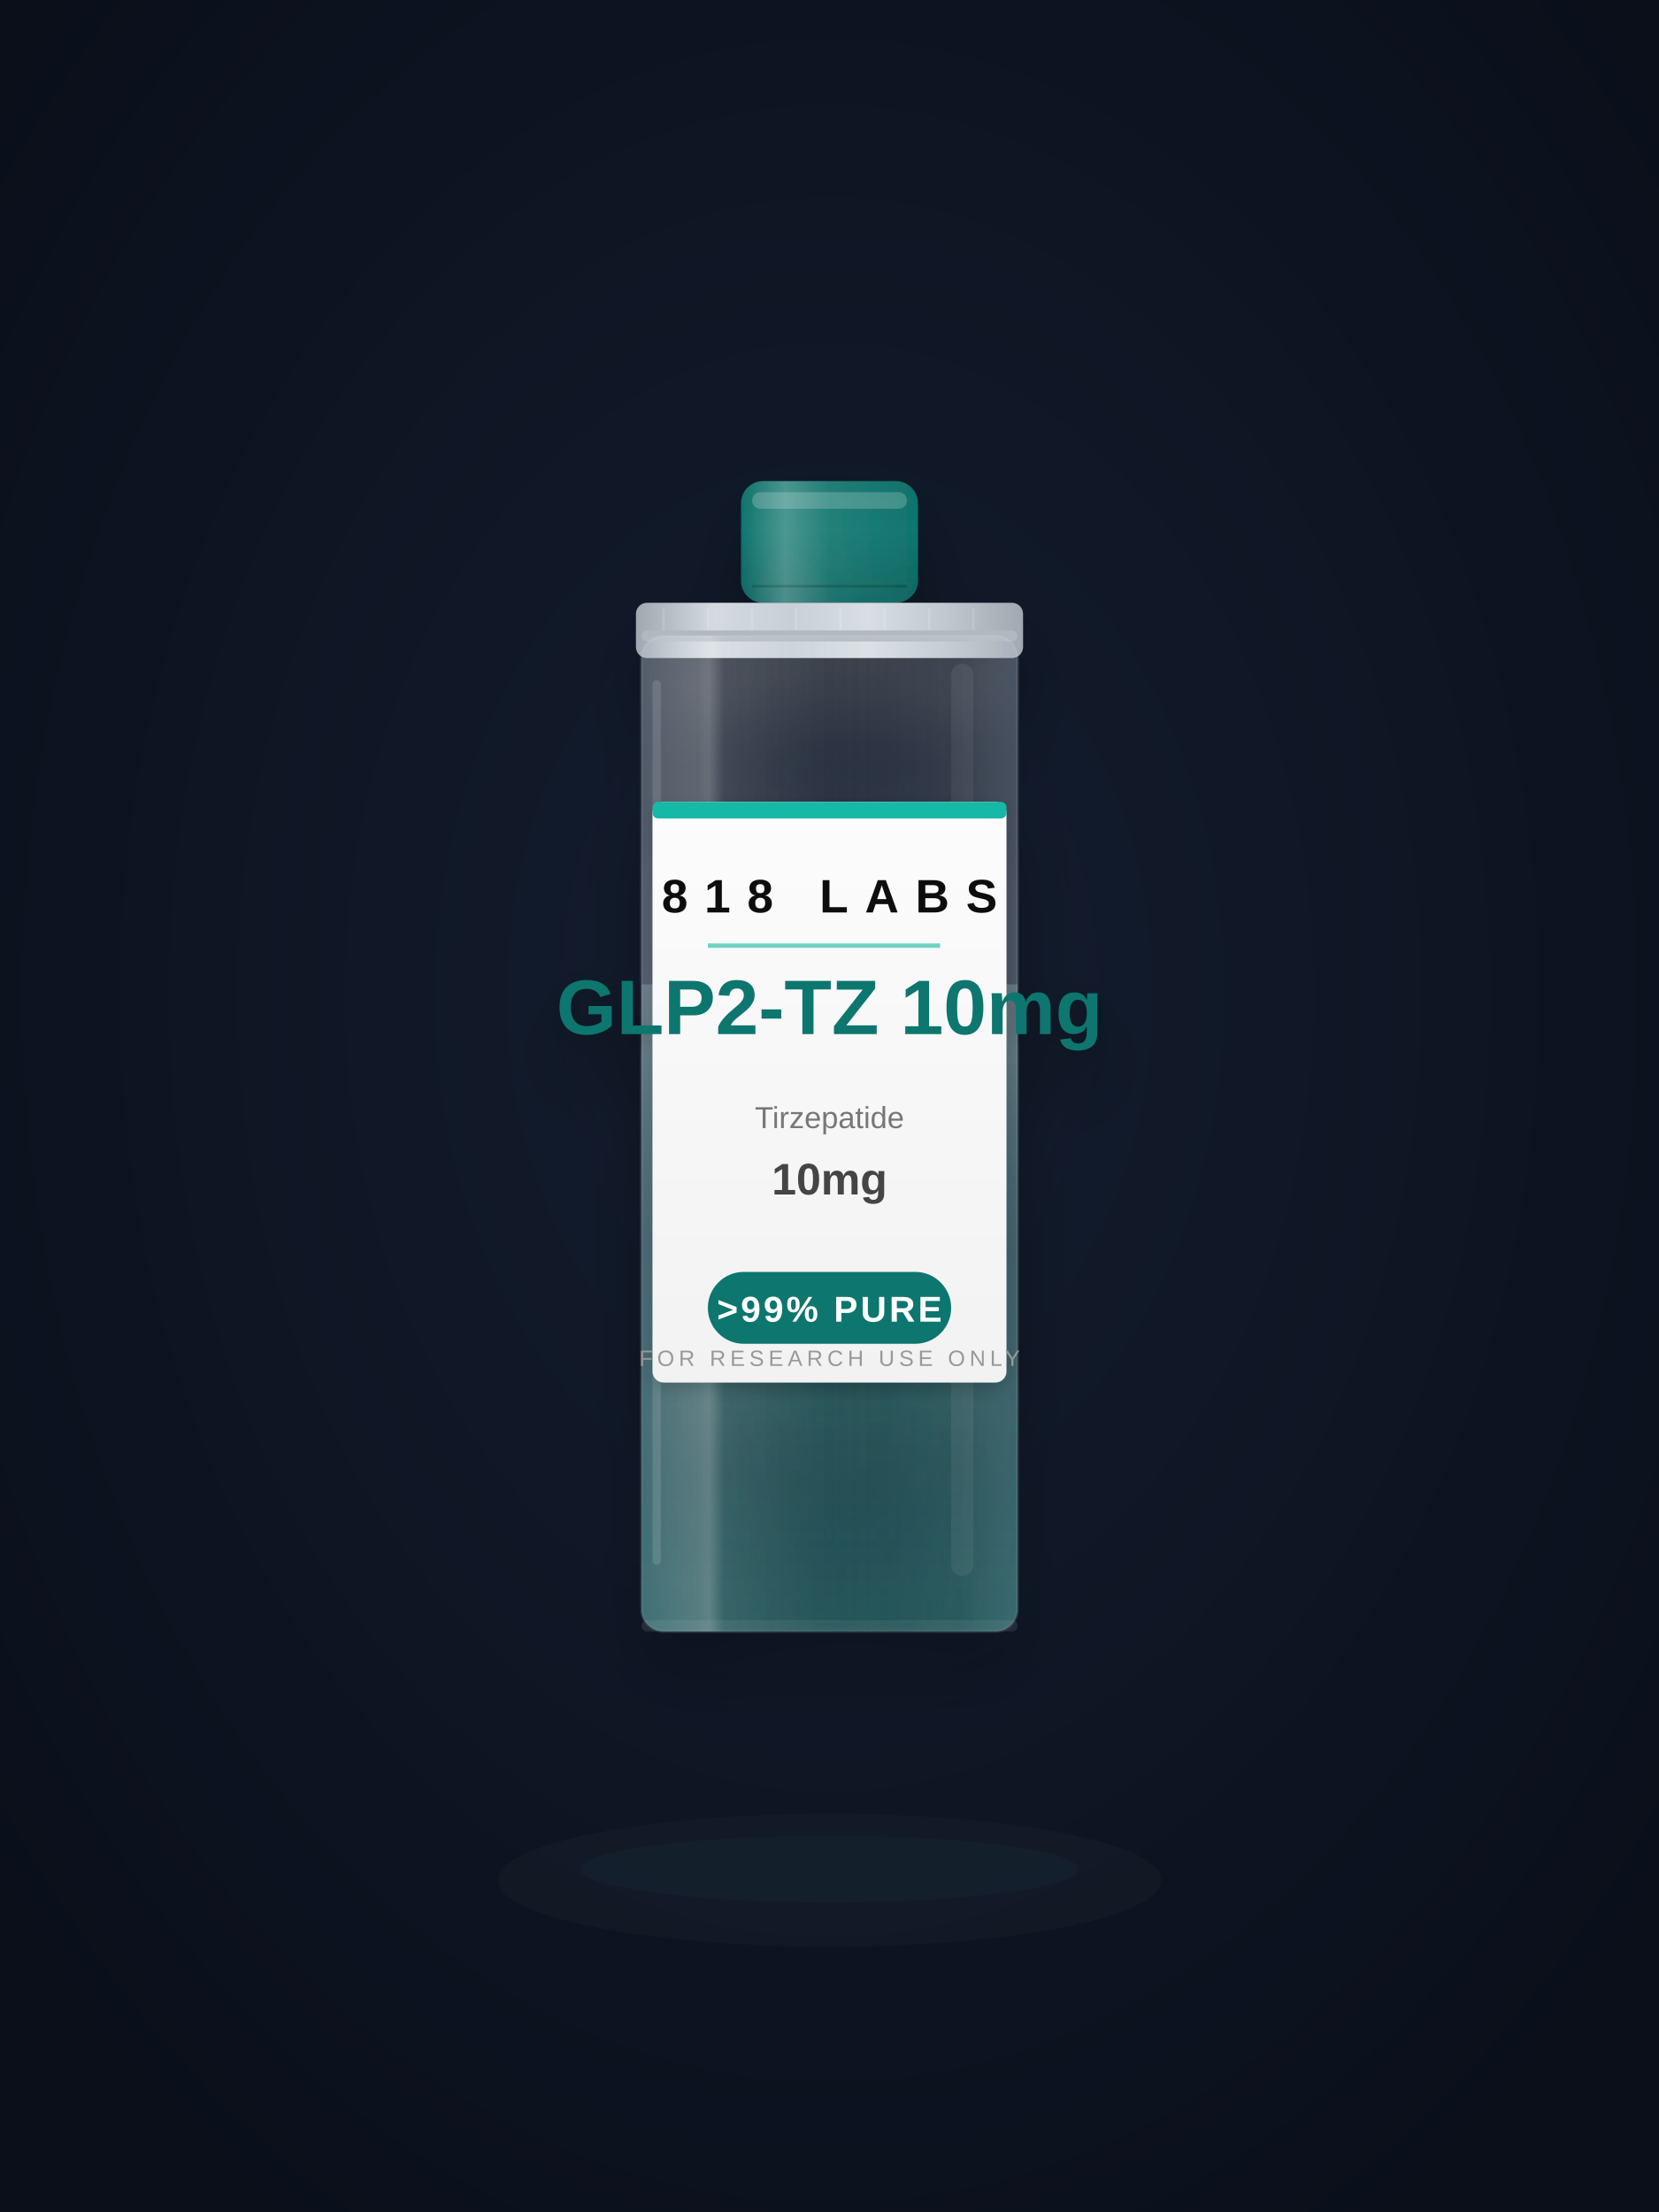
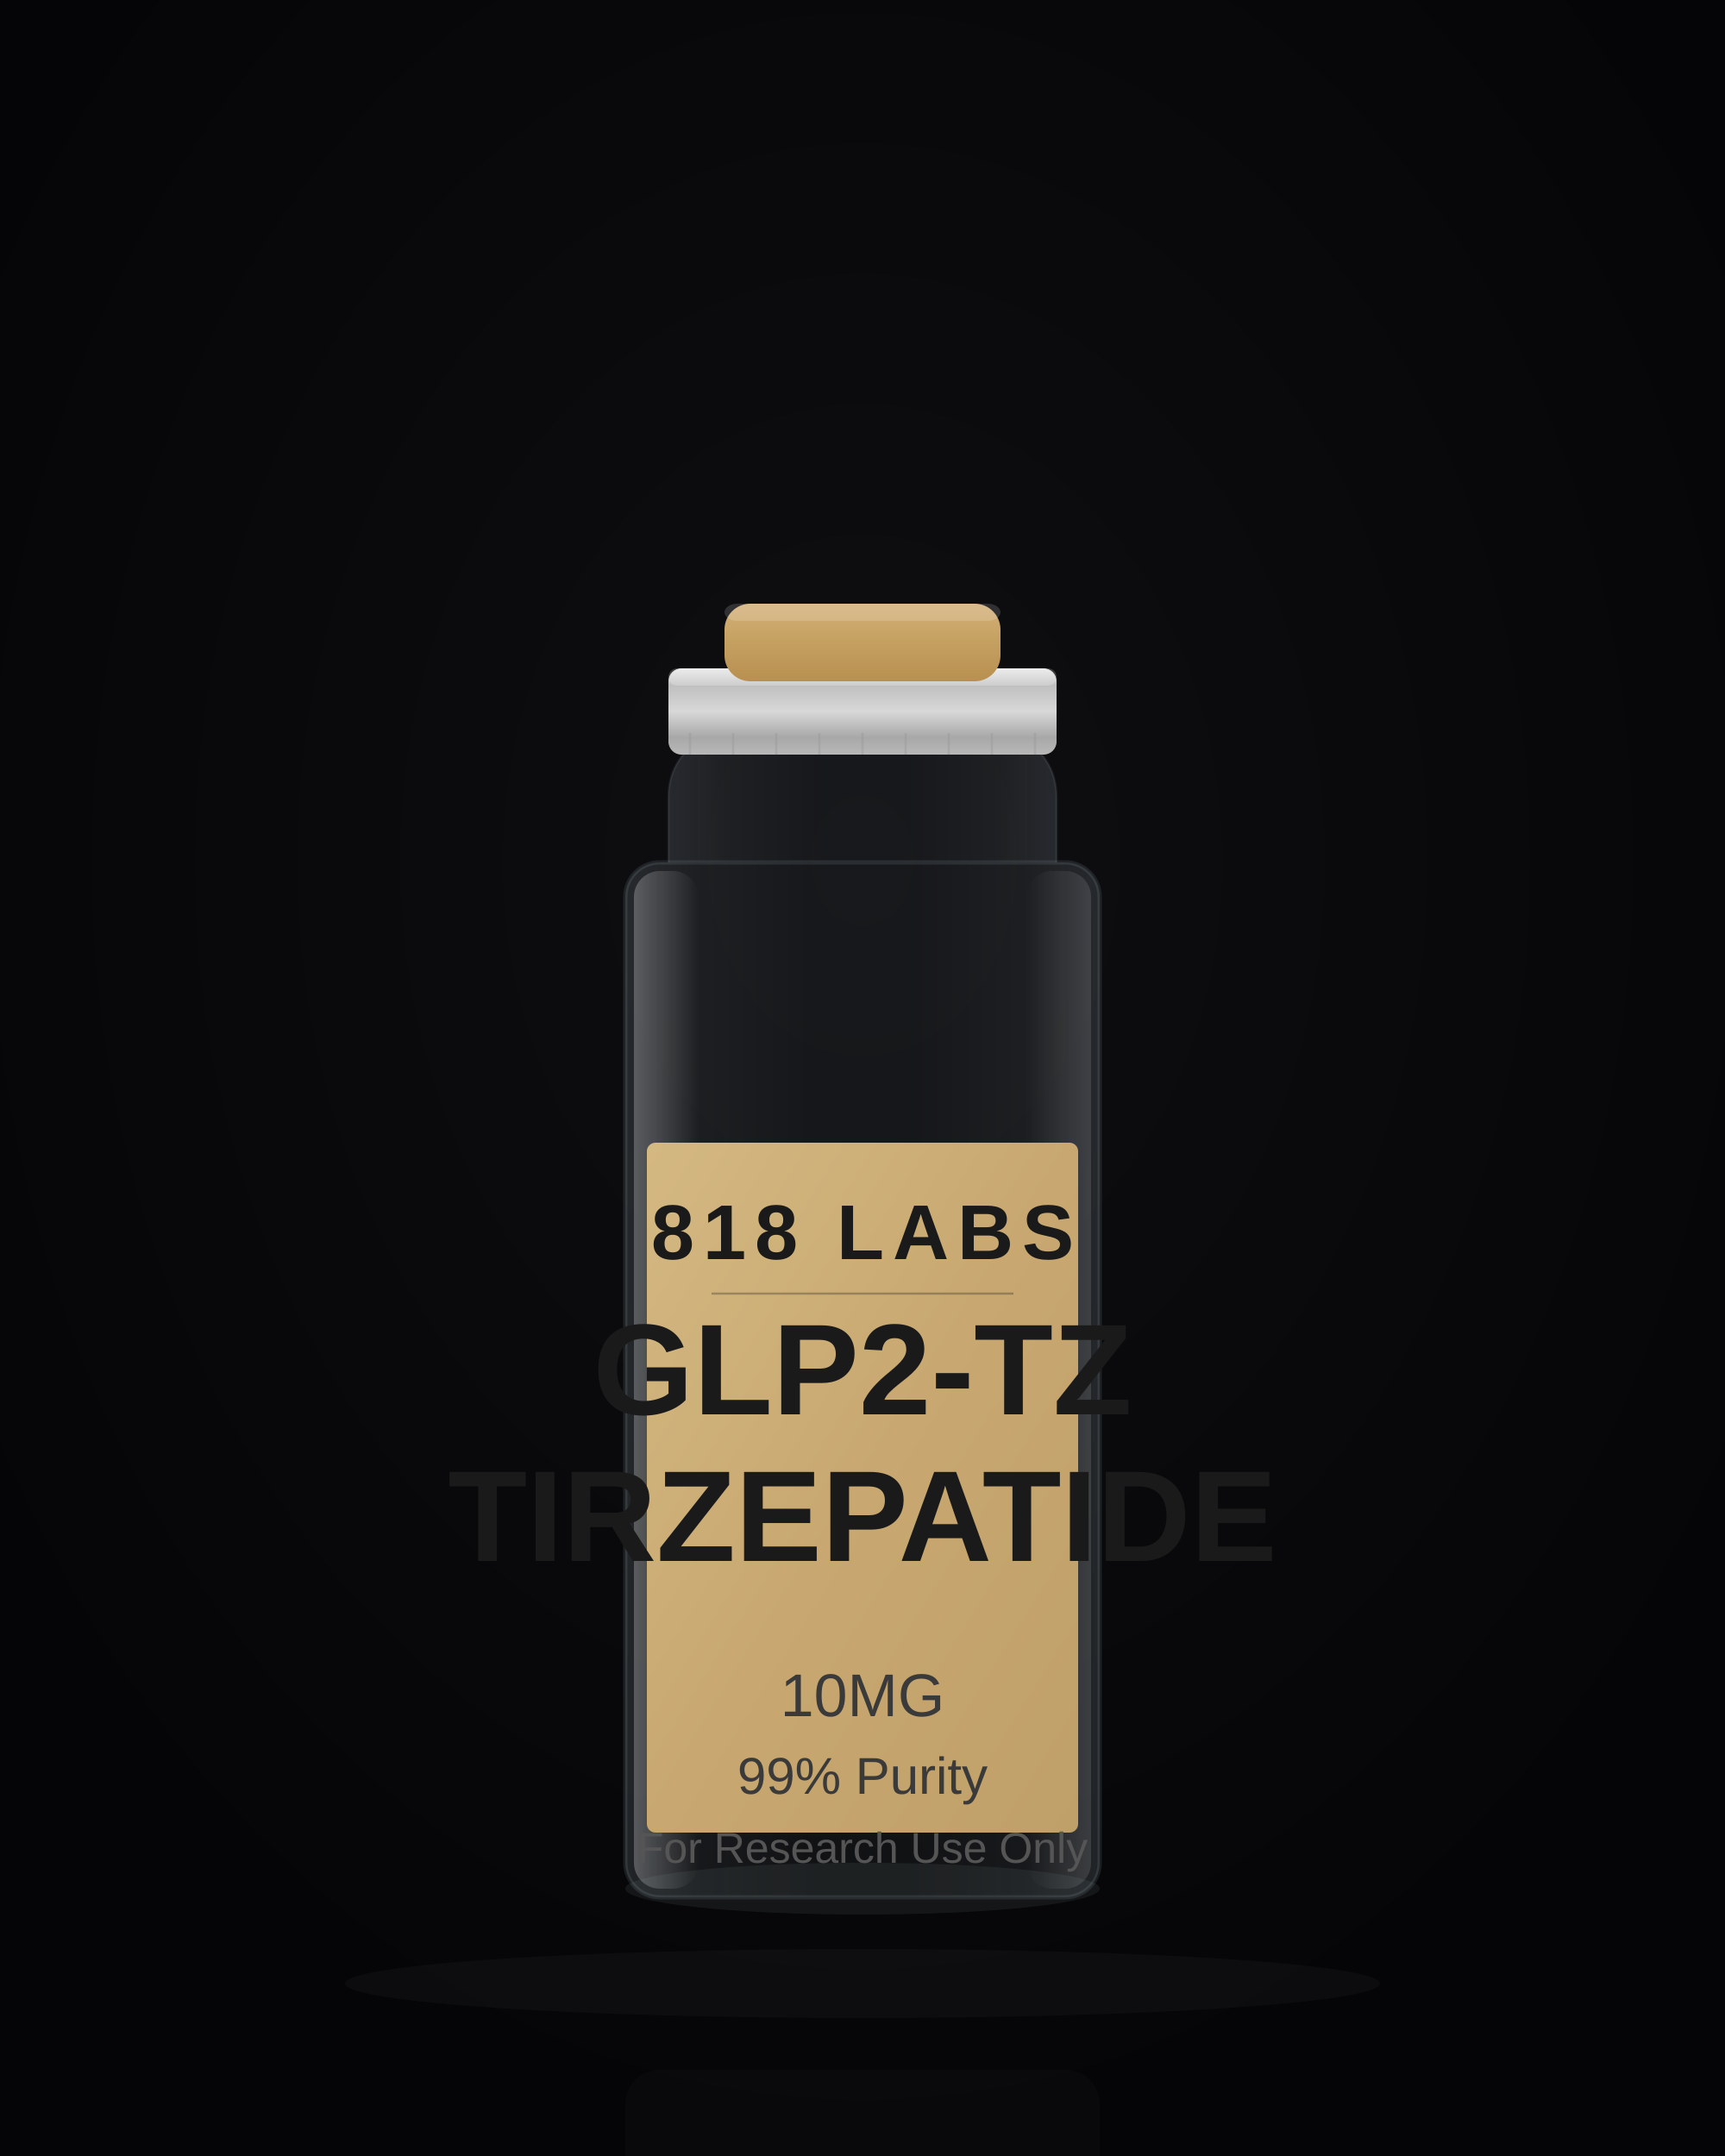
- <svg xmlns="http://www.w3.org/2000/svg" viewBox="0 0 300 400" width="300" height="400">
+ <svg xmlns="http://www.w3.org/2000/svg" viewBox="0 0 400 500" width="400" height="500">
  <defs>
-     <radialGradient id="rbgglp2tz10mg" cx="50%" cy="45%" r="65%">
-       <stop offset="0%" stop-color="#141e30" />
-       <stop offset="100%" stop-color="#0a0f1a" />
+     <radialGradient id="bg" cx="50%" cy="40%" r="60%">
+       <stop offset="0%" stop-color="#0f0f12" />
+       <stop offset="100%" stop-color="#050507" />
    </radialGradient>
-     <linearGradient id="glassglp2tz10mg" x1="0" y1="0" x2="1" y2="0">
-       <stop offset="0%" stop-color="#b8c5d4" stop-opacity="0.35" />
-       <stop offset="15%" stop-color="#e8edf2" stop-opacity="0.12" />
-       <stop offset="35%" stop-color="#f8fafc" stop-opacity="0.06" />
-       <stop offset="50%" stop-color="#f8fafc" stop-opacity="0.04" />
-       <stop offset="65%" stop-color="#f8fafc" stop-opacity="0.06" />
-       <stop offset="85%" stop-color="#e8edf2" stop-opacity="0.12" />
-       <stop offset="100%" stop-color="#b8c5d4" stop-opacity="0.3" />
+     <linearGradient id="glass" x1="0" y1="0" x2="1" y2="0">
+       <stop offset="0%" stop-color="rgba(180,200,210,0.15)" />
+       <stop offset="15%" stop-color="rgba(220,235,240,0.08)" />
+       <stop offset="40%" stop-color="rgba(200,215,225,0.05)" />
+       <stop offset="60%" stop-color="rgba(200,215,225,0.05)" />
+       <stop offset="85%" stop-color="rgba(220,235,240,0.08)" />
+       <stop offset="100%" stop-color="rgba(180,200,210,0.15)" />
    </linearGradient>
-     <linearGradient id="shineglp2tz10mg" x1="0" y1="0" x2="1" y2="0">
-       <stop offset="0%" stop-color="white" stop-opacity="0" />
-       <stop offset="18%" stop-color="white" stop-opacity="0.25" />
-       <stop offset="22%" stop-color="white" stop-opacity="0.08" />
-       <stop offset="100%" stop-color="white" stop-opacity="0" />
+     <linearGradient id="glassHL" x1="0" y1="0" x2="1" y2="0">
+       <stop offset="0%" stop-color="rgba(255,255,255,0.25)" />
+       <stop offset="100%" stop-color="rgba(255,255,255,0)" />
    </linearGradient>
-     <linearGradient id="liqglp2tz10mg" x1="0" y1="0" x2="0" y2="1">
-       <stop offset="0%" stop-color="#ccfbf1" stop-opacity="0.2" />
-       <stop offset="40%" stop-color="#14b8a6" stop-opacity="0.12" />
-       <stop offset="100%" stop-color="#14b8a6" stop-opacity="0.25" />
+     <linearGradient id="glassHR" x1="0" y1="0" x2="1" y2="0">
+       <stop offset="0%" stop-color="rgba(255,255,255,0)" />
+       <stop offset="100%" stop-color="rgba(255,255,255,0.12)" />
    </linearGradient>
-     <linearGradient id="capglp2tz10mg" x1="0" y1="0" x2="0" y2="1">
-       <stop offset="0%" stop-color="#0f766e" stop-opacity="0.95" />
-       <stop offset="40%" stop-color="#0f766e" />
-       <stop offset="100%" stop-color="#0f766e" stop-opacity="0.8" />
+     <linearGradient id="silver" x1="0" y1="0" x2="0" y2="1">
+       <stop offset="0%" stop-color="#e8e8e8" />
+       <stop offset="20%" stop-color="#c0c0c0" />
+       <stop offset="50%" stop-color="#d8d8d8" />
+       <stop offset="80%" stop-color="#a8a8a8" />
+       <stop offset="100%" stop-color="#b8b8b8" />
    </linearGradient>
-     <linearGradient id="caphiglp2tz10mg" x1="0" y1="0" x2="1" y2="0">
-       <stop offset="0%" stop-color="white" stop-opacity="0" />
-       <stop offset="25%" stop-color="white" stop-opacity="0.25" />
-       <stop offset="50%" stop-color="white" stop-opacity="0.08" />
-       <stop offset="100%" stop-color="white" stop-opacity="0" />
+     <linearGradient id="goldCap" x1="0" y1="0" x2="0" y2="1">
+       <stop offset="0%" stop-color="#d4b07a" />
+       <stop offset="50%" stop-color="#c4a060" />
+       <stop offset="100%" stop-color="#b89050" />
    </linearGradient>
-     <linearGradient id="crimpglp2tz10mg" x1="0" y1="0" x2="1" y2="0">
-       <stop offset="0%" stop-color="#a0a8b0" />
-       <stop offset="20%" stop-color="#d4dae0" />
-       <stop offset="40%" stop-color="#c8cfd6" />
-       <stop offset="60%" stop-color="#d8dee4" />
-       <stop offset="80%" stop-color="#c0c8d0" />
-       <stop offset="100%" stop-color="#a0a8b0" />
+     <linearGradient id="label" x1="0" y1="0" x2="1" y2="1">
+       <stop offset="0%" stop-color="#d4b882" />
+       <stop offset="50%" stop-color="#c8a870" />
+       <stop offset="100%" stop-color="#bfa068" />
    </linearGradient>
-     <linearGradient id="lblglp2tz10mg" x1="0" y1="0" x2="0" y2="1">
-       <stop offset="0%" stop-color="#fcfcfc" />
-       <stop offset="100%" stop-color="#f2f2f2" />
+     <linearGradient id="reflect" x1="0" y1="0" x2="0" y2="1">
+       <stop offset="0%" stop-color="rgba(180,200,210,0.08)" />
+       <stop offset="100%" stop-color="rgba(0,0,0,0)" />
    </linearGradient>
-     <filter id="vshadowglp2tz10mg">
-       <feGaussianBlur in="SourceAlpha" stdDeviation="6" />
-       <feOffset dy="8" />
-       <feComponentTransfer>
-         <feFuncA type="linear" slope="0.35" />
-       </feComponentTransfer>
-       <feMerge>
-         <feMergeNode />
-         <feMergeNode in="SourceGraphic" />
-       </feMerge>
-     </filter>
-     <filter id="ishadowglp2tz10mg">
-       <feGaussianBlur in="SourceAlpha" stdDeviation="1.5" />
-       <feOffset dy="1" />
-       <feComponentTransfer>
-         <feFuncA type="linear" slope="0.15" />
-       </feComponentTransfer>
-       <feMerge>
-         <feMergeNode />
-         <feMergeNode in="SourceGraphic" />
-       </feMerge>
-     </filter>
-     <clipPath id="vclipglp2tz10mg">
-       <rect x="116" y="115" width="68" height="180" rx="4" />
-     </clipPath>
  </defs>
-   <rect width="300" height="400" fill="url(#rbgglp2tz10mg)" />
-   <ellipse cx="150" cy="340" rx="60" ry="12" fill="white" opacity="0.02" />
-   <ellipse cx="150" cy="338" rx="45" ry="6" fill="#14b8a6" opacity="0.04" />
-   <g filter="url(#vshadowglp2tz10mg)">
-     <rect x="134" y="87" width="32" height="22" rx="4" fill="url(#capglp2tz10mg)" />
-     <rect x="134" y="87" width="32" height="22" rx="4" fill="url(#caphiglp2tz10mg)" />
-     <rect x="136" y="89" width="28" height="3" rx="1.5" fill="white" opacity="0.2" />
-     <line x1="136" y1="106" x2="164" y2="106" stroke="black" stroke-opacity="0.15" stroke-width="0.5" />
-     <rect x="115" y="109" width="70" height="10" rx="2" fill="url(#crimpglp2tz10mg)" />
-     <line x1="120" y1="110" x2="120" y2="114" stroke="white" stroke-opacity="0.15" stroke-width="0.4" />
-     <line x1="128" y1="110" x2="128" y2="114" stroke="white" stroke-opacity="0.15" stroke-width="0.4" />
-     <line x1="136" y1="110" x2="136" y2="114" stroke="white" stroke-opacity="0.15" stroke-width="0.4" />
-     <line x1="144" y1="110" x2="144" y2="114" stroke="white" stroke-opacity="0.15" stroke-width="0.4" />
-     <line x1="152" y1="110" x2="152" y2="114" stroke="white" stroke-opacity="0.15" stroke-width="0.4" />
-     <line x1="160" y1="110" x2="160" y2="114" stroke="white" stroke-opacity="0.15" stroke-width="0.4" />
-     <line x1="168" y1="110" x2="168" y2="114" stroke="white" stroke-opacity="0.15" stroke-width="0.4" />
-     <line x1="176" y1="110" x2="176" y2="114" stroke="white" stroke-opacity="0.15" stroke-width="0.4" />
-     <rect x="116" y="114" width="68" height="2" rx="1" fill="#b0b8c0" />
-     <rect x="116" y="115" width="68" height="180" rx="4" fill="url(#glassglp2tz10mg)" stroke="white" stroke-opacity="0.08" stroke-width="0.5" />
-     <g clip-path="url(#vclipglp2tz10mg)">
-       <rect x="116" y="178" width="68" height="118.4" fill="url(#liqglp2tz10mg)" />
-       <ellipse cx="150" cy="178" rx="32" ry="3" fill="#14b8a6" opacity="0.08" />
-     </g>
-     <rect x="116" y="115" width="68" height="180" rx="4" fill="url(#shineglp2tz10mg)" />
-     <rect x="172" y="120" width="4" height="165" rx="2" fill="white" opacity="0.06" />
-     <rect x="118" y="123" width="1.5" height="160" rx="0.75" fill="white" opacity="0.12" />
-     <g filter="url(#ishadowglp2tz10mg)">
-       <rect x="118" y="145" width="64" height="105" rx="2" fill="url(#lblglp2tz10mg)" />
-       <rect x="118" y="145" width="64" height="3" rx="1" fill="#14b8a6" />
-       <text x="150" y="165" text-anchor="middle" font-family="'Helvetica Neue',Arial,sans-serif" font-size="8.5" font-weight="900" fill="#111" letter-spacing="3">818 LABS</text>
-       <line x1="128" y1="171" x2="170" y2="171" stroke="#14b8a6" stroke-width="0.8" stroke-opacity="0.6" />
-       <text x="150" y="187" text-anchor="middle" font-family="'Helvetica Neue',Arial,sans-serif" font-size="14" font-weight="800" fill="#0f766e">GLP2-TZ 10mg</text>
-       <text x="150" y="204" text-anchor="middle" font-family="'Helvetica Neue',Arial,sans-serif" font-size="5.5" font-weight="500" fill="#777">Tirzepatide</text>
-       <text x="150" y="216" text-anchor="middle" font-family="'Helvetica Neue',Arial,sans-serif" font-size="8" font-weight="700" fill="#444">10mg</text>
-       <rect x="128" y="230" width="44" height="13" rx="6.5" fill="#0f766e" />
-       <text x="150" y="239" text-anchor="middle" font-family="'Helvetica Neue',Arial,sans-serif" font-size="6.5" font-weight="700" fill="white" letter-spacing="0.5">&gt;99% PURE</text>
-       <text x="150" y="247" text-anchor="middle" font-family="'Helvetica Neue',Arial,sans-serif" font-size="4" font-weight="500" fill="#999" letter-spacing="0.8">FOR RESEARCH USE ONLY</text>
-     </g>
-     <rect x="116" y="293" width="68" height="2" rx="1" fill="white" opacity="0.06" />
+   <rect width="400" height="500" fill="url(#bg)" />
+   <ellipse cx="200" cy="460" rx="120" ry="8" fill="rgba(255,255,255,0.03)" />
+   <g opacity="0.08" transform="translate(0,920) scale(1,-1)">
+     <rect x="145" y="200" width="110" height="240" rx="8" fill="rgba(160,180,190,0.3)" />
  </g>
+   <rect x="145" y="200" width="110" height="240" rx="8" fill="url(#glass)" stroke="rgba(180,200,210,0.12)" stroke-width="1" />
+   <rect x="147" y="202" width="15" height="236" rx="6" fill="url(#glassHL)" />
+   <rect x="238" y="202" width="15" height="236" rx="6" fill="url(#glassHR)" />
+   <ellipse cx="200" cy="438" rx="55" ry="6" fill="rgba(180,200,210,0.08)" />
+   <path d="M155,200 L155,185 Q155,175 165,170 L235,170 Q245,175 245,185 L245,200" fill="url(#glass)" stroke="rgba(180,200,210,0.1)" stroke-width="0.5" />
+   <rect x="155" y="155" width="90" height="20" rx="3" fill="url(#silver)" />
+   <line x1="160" y1="170" x2="160" y2="175" stroke="rgba(150,150,150,0.4)" stroke-width="0.5" />
+   <line x1="170" y1="170" x2="170" y2="175" stroke="rgba(150,150,150,0.4)" stroke-width="0.5" />
+   <line x1="180" y1="170" x2="180" y2="175" stroke="rgba(150,150,150,0.4)" stroke-width="0.5" />
+   <line x1="190" y1="170" x2="190" y2="175" stroke="rgba(150,150,150,0.4)" stroke-width="0.5" />
+   <line x1="200" y1="170" x2="200" y2="175" stroke="rgba(150,150,150,0.4)" stroke-width="0.5" />
+   <line x1="210" y1="170" x2="210" y2="175" stroke="rgba(150,150,150,0.4)" stroke-width="0.5" />
+   <line x1="220" y1="170" x2="220" y2="175" stroke="rgba(150,150,150,0.4)" stroke-width="0.5" />
+   <line x1="230" y1="170" x2="230" y2="175" stroke="rgba(150,150,150,0.4)" stroke-width="0.5" />
+   <line x1="240" y1="170" x2="240" y2="175" stroke="rgba(150,150,150,0.4)" stroke-width="0.5" />
+   <rect x="155" y="155" width="90" height="4" rx="2" fill="rgba(255,255,255,0.2)" />
+   <rect x="168" y="140" width="64" height="18" rx="6" fill="url(#goldCap)" />
+   <rect x="168" y="140" width="64" height="4" rx="3" fill="rgba(255,255,255,0.15)" />
+   <rect x="150" y="265" width="100" height="160" rx="2" fill="url(#label)" />
+   <text x="200" y="292" font-family="Arial Black, Arial, sans-serif" font-size="18" font-weight="900" fill="#1a1a1a" text-anchor="middle" letter-spacing="2">818 LABS</text>
+   <line x1="165" y1="300" x2="235" y2="300" stroke="#1a1a1a" stroke-width="0.5" opacity="0.3" />
+   <text x="200" y="328" font-family="Arial Black, Arial, sans-serif" font-size="30" font-weight="900" fill="#1a1a1a" text-anchor="middle">GLP2-TZ</text>
+   <text x="200" y="362" font-family="Arial Black, Arial, sans-serif" font-size="30" font-weight="900" fill="#1a1a1a" text-anchor="middle">TIRZEPATIDE</text>
+   <text x="200" y="398" font-family="Arial, sans-serif" font-size="14" fill="#3a3a3a" text-anchor="middle">10MG</text>
+   <text x="200" y="416" font-family="Arial, sans-serif" font-size="12" fill="#3a3a3a" text-anchor="middle">99% Purity</text>
+   <text x="200" y="432" font-family="Arial, sans-serif" font-size="10" fill="#555555" text-anchor="middle">For Research Use Only</text>
</svg>
